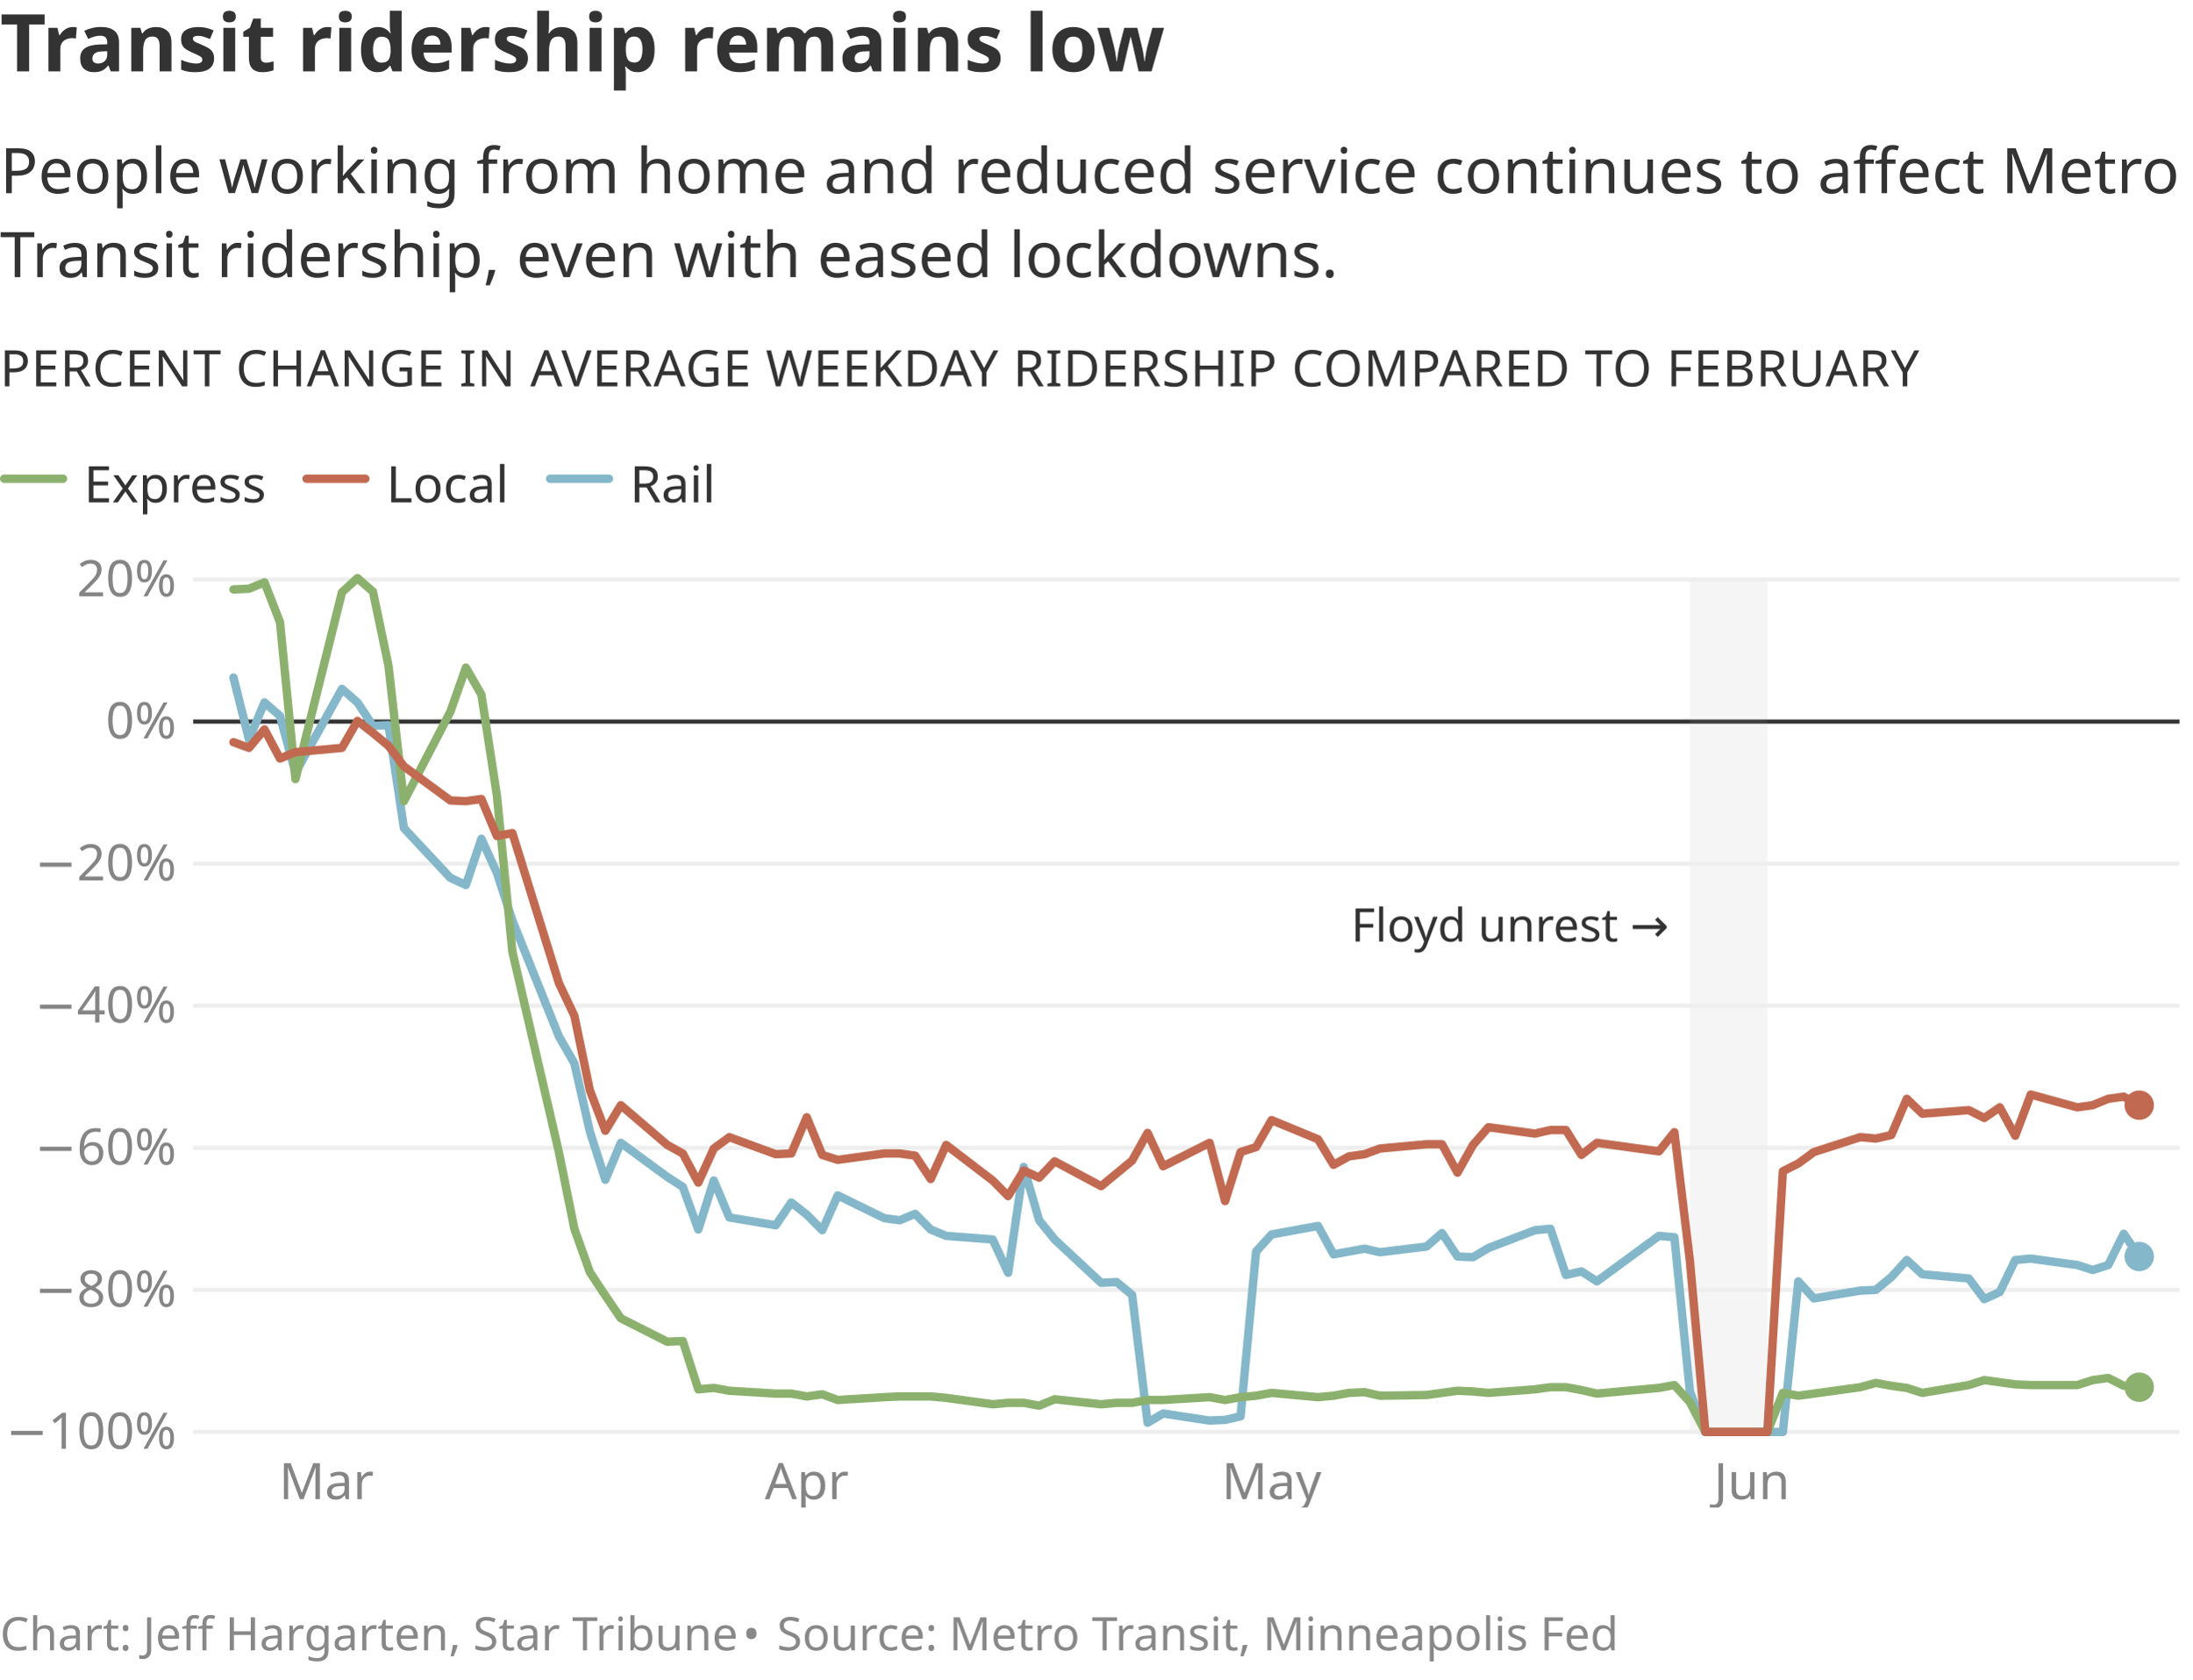
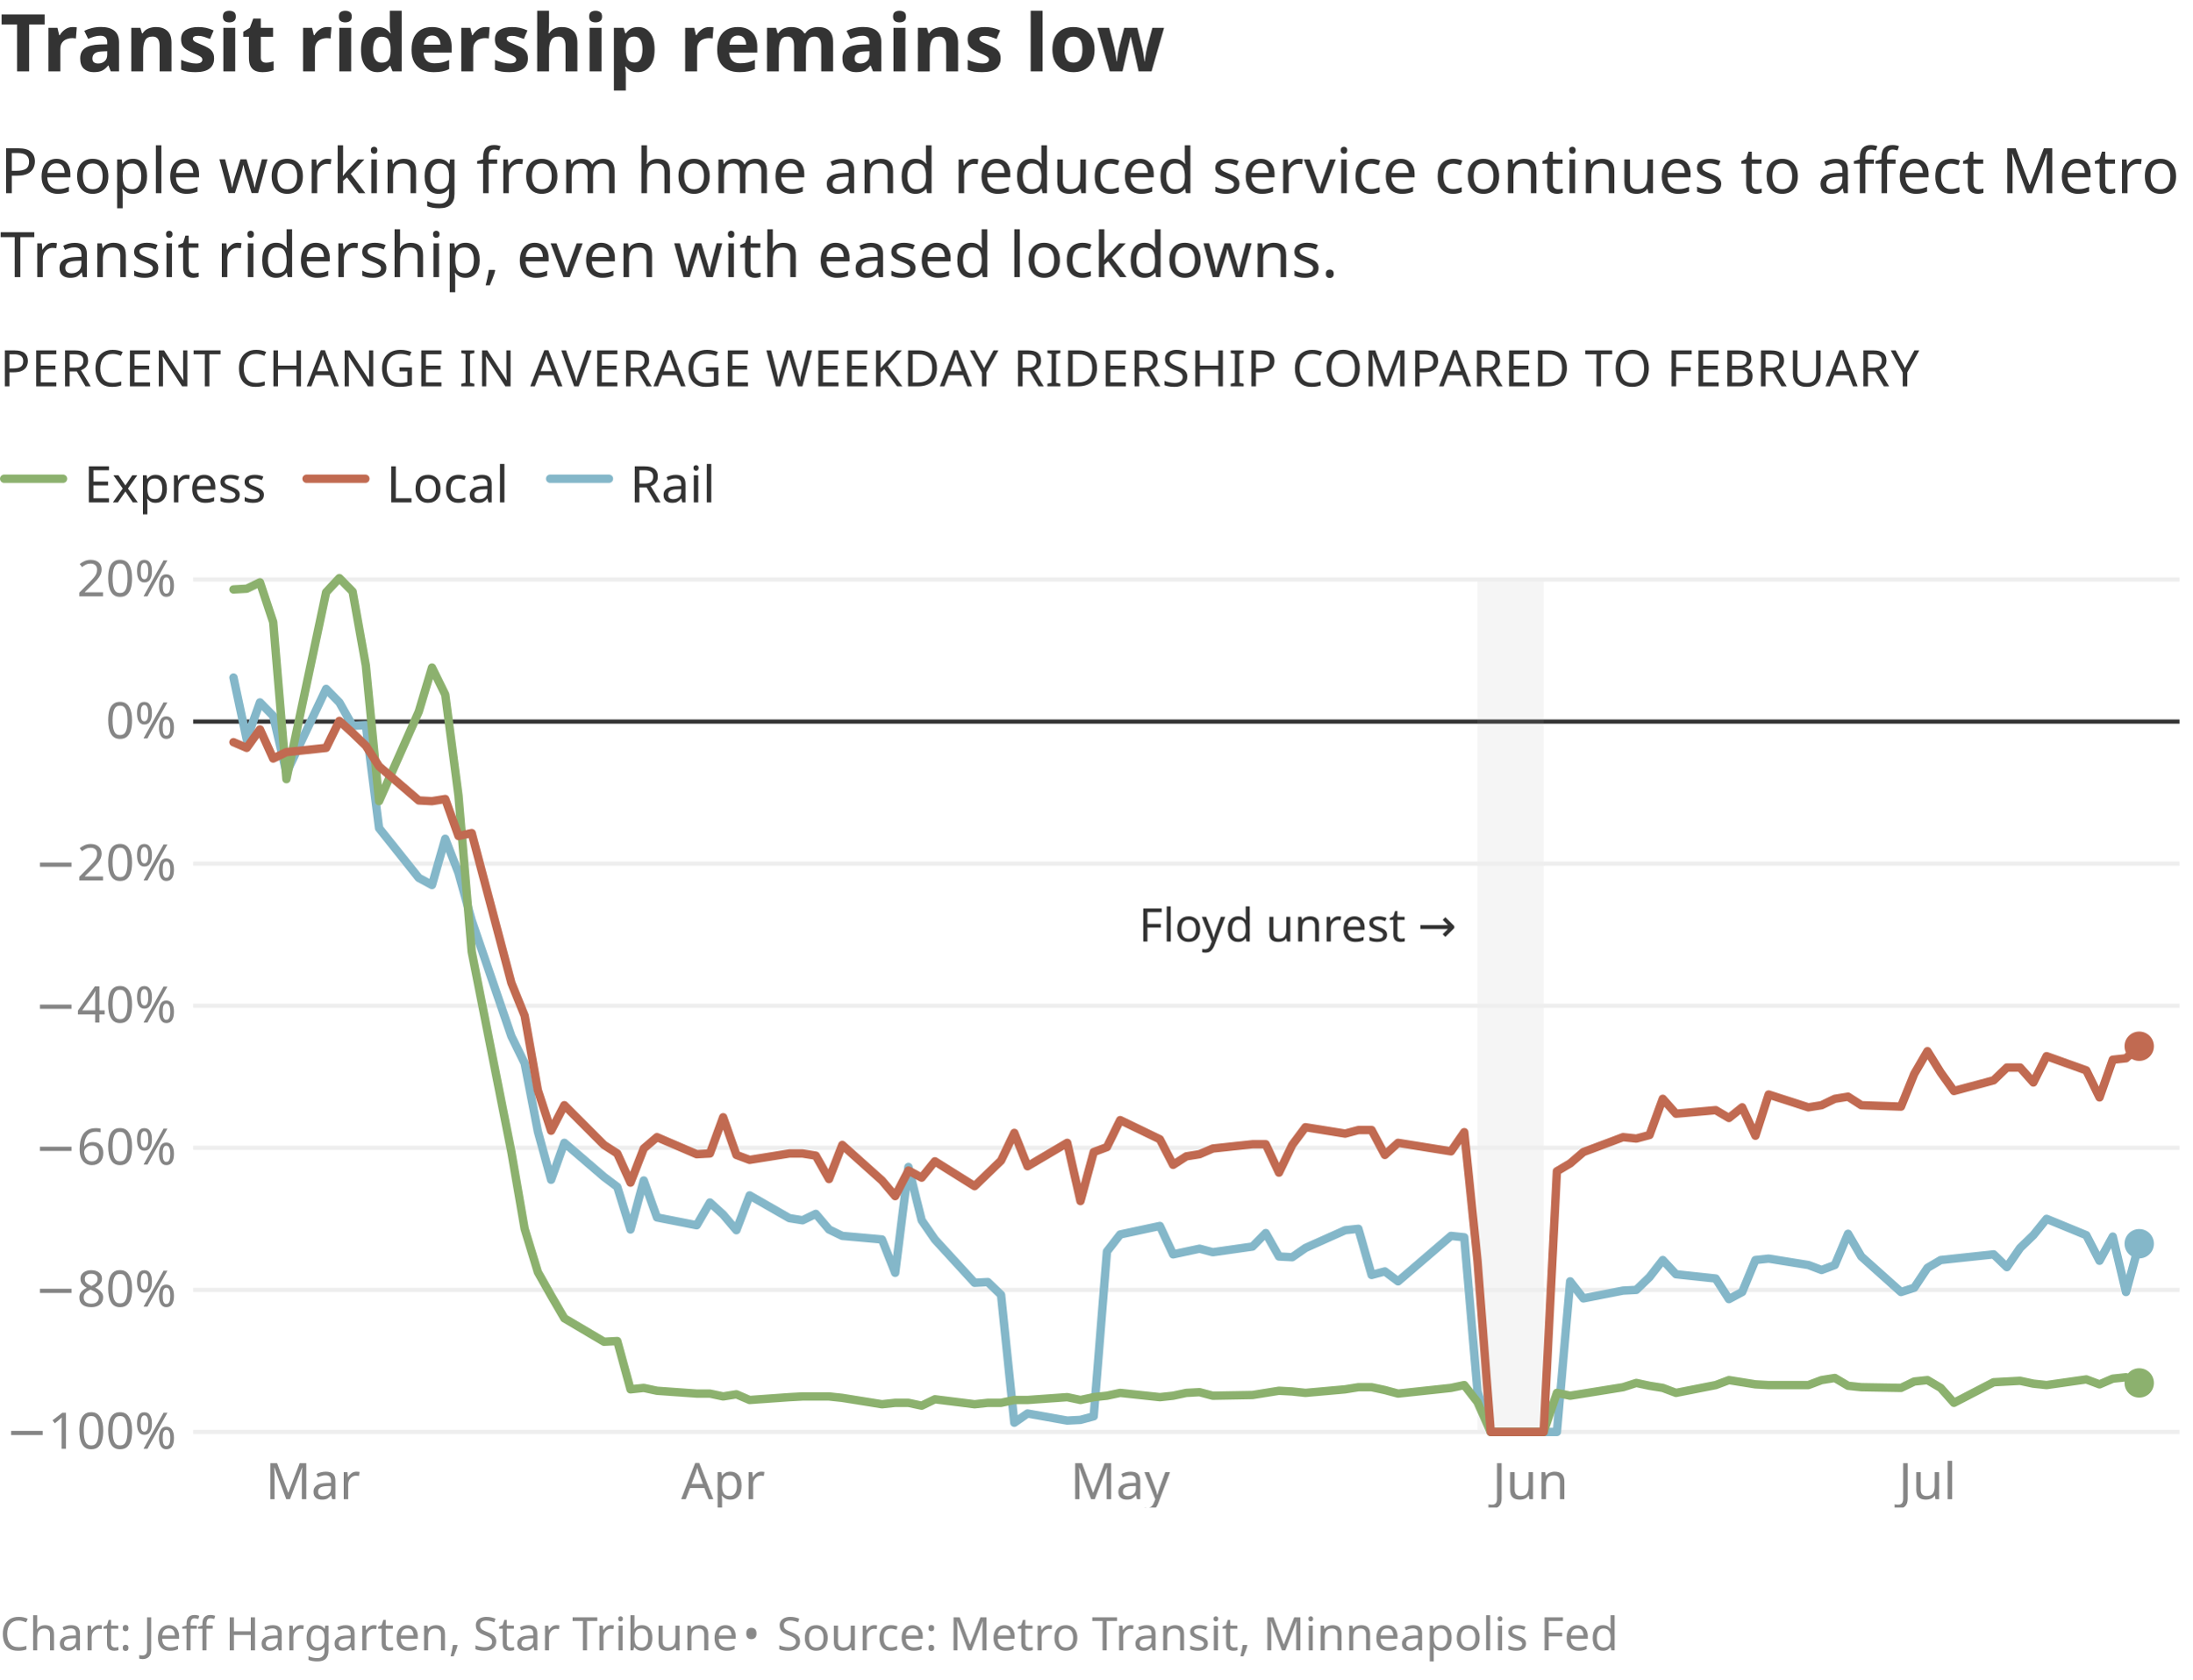
<svg xmlns="http://www.w3.org/2000/svg" id="exportSvg" width="522" height="400">
  <defs />
  <g>
    <g id="header-svg">
      <g id="text-svg">
        <text transform="translate(0, -2)" fill="rgb(51,51,51)" style="font-family: BentonSans; font-weight: 700; font-size: 19px;">
          <tspan x="0" dy="19">Transit ridership remains low</tspan>
        </text>
      </g>
      <g id="text-svg">
        <text transform="translate(0, 31)" fill="rgb(51,51,51)" style="font-family: BentonSans; font-weight: 400; font-size: 15px;">
          <tspan x="0" dy="15">People working from home and reduced service continues to affect Metro </tspan>
        </text>
        <text transform="translate(0, 51)" fill="rgb(51,51,51)" style="font-family: BentonSans; font-weight: 400; font-size: 15px;">
          <tspan x="0" dy="15">Transit ridership, even with eased lockdowns.</tspan>
        </text>
      </g>
      <g id="text-svg">
        <text transform="translate(0, 80)" fill="rgb(51,51,51)" style="font-family: BentonSans; font-weight: 400; font-size: 12px; letter-spacing: 0.2px;">
          <tspan x="0" dy="12">PERCENT CHANGE IN AVERAGE WEEKDAY RIDERSHIP COMPARED TO FEBRUARY</tspan>
        </text>
      </g>
    </g>
    <g id="chart-svg">
      <g id="group-svg" clip-path="url(#rect-mask-group-0)" transform="translate(0, 104)">
        <clipPath id="rect-mask-group-0">
          <rect x="0" y="0" width="522" height="255" />
        </clipPath>
        <g id="group-svg" transform="translate(46, 34)">
          <g id="x-svg ticks-svg" transform="translate(0, 208)">
-             <g transform="translate(31.73146, 0)">
+             <g transform="translate(28.50313, 0)">
              <text transform="translate(-11.5, -12) translate(11.5, 11)" fill="rgb(133, 133, 133)" style="text-anchor: middle; font-family: BentonSans; font-weight: 400; font-size: 12px;">
                <tspan x="0" dy="12">Mar</tspan>
              </text>
            </g>
-             <g transform="translate(146.1067, 0)">
+             <g transform="translate(126.1986, 0)">
              <text transform="translate(-10, -12) translate(10, 11)" fill="rgb(133, 133, 133)" style="text-anchor: middle; font-family: BentonSans; font-weight: 400; font-size: 12px;">
                <tspan x="0" dy="12">Apr</tspan>
              </text>
            </g>
-             <g transform="translate(256.7924, 0)">
-               <text transform="translate(-12.5, -12) translate(12.5, 11)" fill="rgb(133, 133, 133)" style="text-anchor: middle; font-family: BentonSans; font-weight: 400; font-size: 12px;">
+             <g transform="translate(220.7427, 0)">
+               <text transform="translate(-12.50001, -12) translate(12.50001, 11)" fill="rgb(133, 133, 133)" style="text-anchor: middle; font-family: BentonSans; font-weight: 400; font-size: 12px;">
                <tspan x="0" dy="12">May</tspan>
              </text>
            </g>
-             <g transform="translate(371.1676, 0)">
+             <g transform="translate(318.4382, 0)">
              <text transform="translate(-10, -12) translate(10, 11)" fill="rgb(133, 133, 133)" style="text-anchor: middle; font-family: BentonSans; font-weight: 400; font-size: 12px;">
                <tspan x="0" dy="12">Jun</tspan>
+               </text>
+             </g>
+             <g transform="translate(412.9822, 0)">
+               <text transform="translate(-8, -12) translate(8, 11)" fill="rgb(133, 133, 133)" style="text-anchor: middle; font-family: BentonSans; font-weight: 400; font-size: 12px;">
+                 <tspan x="0" dy="12">Jul</tspan>
              </text>
            </g>
          </g>
          <g id="x-svg axis-svg" transform="translate(0, 33.83333)">
            <line x1="0" x2="473" y1="0" y2="0" style="stroke: rgb(51, 51, 51); stroke-width: 1;" />
          </g>
          <g id="free-range-svg">
-             <rect width="18.448" height="203" transform="translate(356.4095, 0)" fill="rgb(167,167,167)" style="opacity: 0.11; fill: rgb(167, 167, 167);" />
+             <rect width="15.757" height="203" transform="translate(305.8323, 0)" fill="rgb(167,167,167)" style="opacity: 0.11; fill: rgb(167, 167, 167);" />
          </g>
          <g id="y-grid-svg">
            <g transform="translate(0, 203)">
              <line x1="0" x2="473" y1="0" y2="0" style="stroke: rgb(238, 238, 238); stroke-width: 1;" />
              <text transform="translate(-4, 4) translate(-41, -12) translate(41, 0)" fill="rgb(133, 133, 133)" style="text-anchor: end; font-family: BentonSans; font-weight: 400; font-size: 12px;">
                <tspan x="0" dy="12">−100%</tspan>
              </text>
            </g>
            <g transform="translate(0, 169.1667)">
              <line x1="0" x2="473" y1="0" y2="0" style="stroke: rgb(238, 238, 238); stroke-width: 1;" />
              <text transform="translate(-4, 4) translate(-35, -12) translate(35, 0)" fill="rgb(133, 133, 133)" style="text-anchor: end; font-family: BentonSans; font-weight: 400; font-size: 12px;">
                <tspan x="0" dy="12">−80%</tspan>
              </text>
            </g>
            <g transform="translate(0, 135.3333)">
              <line x1="0" x2="473" y1="0" y2="0" style="stroke: rgb(238, 238, 238); stroke-width: 1;" />
              <text transform="translate(-4, 4) translate(-35, -12) translate(35, 0)" fill="rgb(133, 133, 133)" style="text-anchor: end; font-family: BentonSans; font-weight: 400; font-size: 12px;">
                <tspan x="0" dy="12">−60%</tspan>
              </text>
            </g>
            <g transform="translate(0, 101.5)">
              <line x1="0" x2="473" y1="0" y2="0" style="stroke: rgb(238, 238, 238); stroke-width: 1;" />
              <text transform="translate(-4, 4) translate(-35, -12) translate(35, 0)" fill="rgb(133, 133, 133)" style="text-anchor: end; font-family: BentonSans; font-weight: 400; font-size: 12px;">
                <tspan x="0" dy="12">−40%</tspan>
              </text>
            </g>
            <g transform="translate(0, 67.66667)">
              <line x1="0" x2="473" y1="0" y2="0" style="stroke: rgb(238, 238, 238); stroke-width: 1;" />
              <text transform="translate(-4, 4) translate(-35, -12) translate(35, 0)" fill="rgb(133, 133, 133)" style="text-anchor: end; font-family: BentonSans; font-weight: 400; font-size: 12px;">
                <tspan x="0" dy="12">−20%</tspan>
              </text>
            </g>
            <g id="tick-svg tick-major-svg" transform="translate(0, 33.83333)">
              <text transform="translate(-4, 4) translate(-20, -12) translate(20, 0)" fill="rgb(133, 133, 133)" style="text-anchor: end; font-family: BentonSans; font-weight: 400; font-size: 12px;">
                <tspan x="0" dy="12">0%</tspan>
              </text>
            </g>
            <g>
              <line x1="0" x2="473" y1="0" y2="0" style="stroke: rgb(238, 238, 238); stroke-width: 1;" />
              <text transform="translate(-4, 4) translate(-27, -12) translate(27, 0)" fill="rgb(133, 133, 133)" style="text-anchor: end; font-family: BentonSans; font-weight: 400; font-size: 12px;">
                <tspan x="0" dy="12">20%</tspan>
              </text>
            </g>
          </g>
          <g id="lines-svg">
            <g id="Rail-svg">
-               <path d="M9.594,23.345L13.284,38.062L16.973,29.266L20.663,32.48L24.352,46.013L35.421,26.052L39.111,29.266L42.8,34.848L46.49,34.679L50.179,59.208L61.248,71.05L64.937,72.742L68.627,61.746L72.316,69.866L76.006,81.2L87.074,108.774L90.764,115.203L94.453,131.442L98.143,142.946L101.832,134.149L112.901,142.269L116.59,144.637L120.28,154.787L123.97,143.115L127.659,151.912L138.728,153.773L142.417,148.359L146.107,151.235L149.796,154.957L153.486,146.668L164.554,152.081L168.244,152.588L171.933,151.066L175.623,154.787L179.312,156.31L190.381,157.156L194.07,165.107L197.76,139.901L201.45,152.588L205.139,157.156L216.208,167.475L219.897,167.306L223.587,170.351L227.276,200.801L230.966,198.602L242.034,200.293L245.724,200.124L249.413,199.278L253.103,160.032L256.792,155.972L267.861,153.942L271.55,160.708L275.24,160.032L278.93,159.355L282.619,160.201L293.688,158.848L297.377,155.633L301.067,161.216L304.756,161.385L308.446,159.186L319.514,154.957L323.204,154.618L326.893,165.614L330.583,164.768L334.272,167.137L349.03,156.31L352.72,156.648L356.41,193.357L360.099,203L371.168,203L374.857,203L378.547,203L382.236,167.137L385.926,171.197L396.994,169.336L400.684,169.167L404.373,166.122L408.063,162.062L411.752,165.445L422.821,166.46L426.51,171.366L430.2,169.674L433.889,162.062L437.579,161.723L448.648,163.246L452.337,164.43L456.027,163.246L459.716,155.803L463.406,161.216" stroke="rgb(132,183,201)" id="Rail" style="stroke-width: 2; stroke-linejoin: round; stroke-linecap: round; fill: none; mix-blend-mode: normal;" />
+               <path d="M9.594,23.345L12.746,38.062L15.897,29.266L19.049,32.48L22.2,46.013L31.655,26.052L34.806,29.266L37.958,34.848L41.109,34.679L44.26,59.208L53.715,71.05L56.866,72.742L60.018,61.746L63.169,69.866L66.321,81.2L75.775,108.774L78.927,115.203L82.078,131.442L85.23,142.946L88.381,134.149L97.835,142.269L100.987,144.637L104.138,154.787L107.29,143.115L110.441,151.912L119.896,153.773L123.047,148.359L126.199,151.235L129.35,154.957L132.502,146.668L141.956,152.081L145.107,152.588L148.259,151.066L151.41,154.787L154.562,156.31L164.016,157.156L167.168,165.107L170.319,139.901L173.471,152.588L176.622,157.156L186.077,167.475L189.228,167.306L192.379,170.351L195.531,200.801L198.682,198.602L208.137,200.293L211.288,200.124L214.44,199.278L217.591,160.032L220.743,155.972L230.197,153.942L233.349,160.708L236.5,160.032L239.651,159.355L242.803,160.201L252.257,158.848L255.409,155.633L258.56,161.216L261.712,161.385L264.863,159.186L274.318,154.957L277.469,154.618L280.621,165.614L283.772,164.768L286.923,167.137L299.529,156.31L302.681,156.648L305.832,193.357L308.984,203L318.438,203L321.59,203L324.741,203L327.893,167.137L331.044,171.197L340.498,169.336L343.65,169.167L346.801,166.122L349.953,162.062L353.104,165.445L362.559,166.46L365.71,171.366L368.862,169.674L372.013,162.062L375.165,161.723L384.619,163.246L387.77,164.43L390.922,163.246L394.073,155.803L397.225,161.216L406.679,169.674L409.831,168.659L412.982,163.923L416.134,162.062L419.285,161.723L428.74,160.708L431.891,163.753L435.042,159.186L438.194,156.141L441.345,152.25L450.8,156.141L453.951,162.231L457.103,156.479L460.254,169.674L463.406,158.171" stroke="rgb(132,183,201)" id="Rail" style="stroke-width: 2; stroke-linejoin: round; stroke-linecap: round; fill: none; mix-blend-mode: normal;" />
            </g>
            <g id="Express-svg">
-               <path d="M9.594,2.368L13.284,2.199L16.973,0.677L20.663,10.15L24.352,47.536L35.421,3.045L39.111,-0.338L42.8,2.876L46.49,20.469L50.179,52.78L61.248,31.465L64.937,20.977L68.627,27.405L72.316,51.427L76.006,88.643L87.074,136.348L90.764,154.618L94.453,164.938L98.143,170.52L101.832,175.933L112.901,181.516L116.59,181.347L120.28,192.85L123.97,192.512L127.659,193.188L138.728,193.865L142.417,193.865L146.107,194.542L149.796,194.034L153.486,195.387L164.554,194.711L168.244,194.542L171.933,194.542L175.623,194.542L179.312,194.88L190.381,196.403L194.07,196.064L197.76,196.064L201.45,196.741L205.139,195.218L216.208,196.403L219.897,196.064L223.587,196.064L227.276,195.387L230.966,195.387L242.034,194.711L245.724,195.387L249.413,194.711L253.103,194.373L256.792,193.696L267.861,194.711L271.55,194.373L275.24,193.696L278.93,193.527L282.619,194.373L293.688,194.203L297.377,193.696L301.067,193.188L304.756,193.357L308.446,193.696L319.514,192.85L323.204,192.343L326.893,192.343L330.583,193.019L334.272,193.865L349.03,192.512L352.72,191.835L356.41,195.895L360.099,203L371.168,203L374.857,203L378.547,193.696L382.236,194.373L385.926,193.865L396.994,192.343L400.684,191.327L404.373,192.004L408.063,192.512L411.752,193.696L422.821,191.835L426.51,190.651L430.2,191.158L433.889,191.666L437.579,191.835L448.648,191.835L452.337,190.651L456.027,190.143L459.716,192.004L463.406,192.343" stroke="rgb(140,177,110)" id="Express" style="stroke-width: 2; stroke-linejoin: round; stroke-linecap: round; fill: none; mix-blend-mode: normal;" />
+               <path d="M9.594,2.368L12.746,2.199L15.897,0.677L19.049,10.15L22.2,47.536L31.655,3.045L34.806,-0.338L37.958,2.876L41.109,20.469L44.26,52.78L53.715,31.465L56.866,20.977L60.018,27.405L63.169,51.427L66.321,88.643L75.775,136.348L78.927,154.618L82.078,164.938L85.23,170.52L88.381,175.933L97.835,181.516L100.987,181.347L104.138,192.85L107.29,192.512L110.441,193.188L119.896,193.865L123.047,193.865L126.199,194.542L129.35,194.034L132.502,195.387L141.956,194.711L145.107,194.542L148.259,194.542L151.41,194.542L154.562,194.88L164.016,196.403L167.168,196.064L170.319,196.064L173.471,196.741L176.622,195.218L186.077,196.403L189.228,196.064L192.379,196.064L195.531,195.387L198.682,195.387L208.137,194.711L211.288,195.387L214.44,194.711L217.591,194.373L220.743,193.696L230.197,194.711L233.349,194.373L236.5,193.696L239.651,193.527L242.803,194.373L252.257,194.203L255.409,193.696L258.56,193.188L261.712,193.357L264.863,193.696L274.318,192.85L277.469,192.343L280.621,192.343L283.772,193.019L286.923,193.865L299.529,192.512L302.681,191.835L305.832,195.895L308.984,203L318.438,203L321.59,203L324.741,193.696L327.893,194.373L331.044,193.865L340.498,192.343L343.65,191.327L346.801,192.004L349.953,192.512L353.104,193.696L362.559,191.835L365.71,190.651L368.862,191.158L372.013,191.666L375.165,191.835L384.619,191.835L387.77,190.651L390.922,190.143L394.073,192.004L397.225,192.343L406.679,192.512L409.831,190.989L412.982,190.651L416.134,192.512L419.285,196.064L428.74,191.158L431.891,190.989L435.042,190.82L438.194,191.497L441.345,191.835L450.8,190.482L453.951,191.666L457.103,190.312L460.254,189.974L463.406,191.327" stroke="rgb(140,177,110)" id="Express" style="stroke-width: 2; stroke-linejoin: round; stroke-linecap: round; fill: none; mix-blend-mode: normal;" />
            </g>
            <g id="Local-svg">
-               <path d="M9.594,38.739L13.284,40.093L16.973,35.694L20.663,42.63L24.352,41.108L35.421,40.093L39.111,33.664L42.8,36.54L46.49,39.585L50.179,44.491L61.248,52.611L64.937,52.78L68.627,52.273L72.316,61.069L76.006,60.392L87.074,96.087L90.764,103.868L94.453,121.631L98.143,131.273L101.832,125.183L112.901,134.657L116.59,136.687L120.28,143.623L123.97,135.502L127.659,132.796L138.728,136.856L142.417,136.687L146.107,128.059L149.796,137.025L153.486,138.209L164.554,136.687L168.244,136.687L171.933,137.194L175.623,142.777L179.312,134.657L190.381,143.115L194.07,146.837L197.76,140.747L201.45,142.438L205.139,138.548L216.208,144.468L219.897,141.423L223.587,138.378L227.276,131.781L230.966,139.732L242.034,134.149L245.724,148.021L249.413,136.348L253.103,135.164L256.792,128.736L267.861,133.303L271.55,139.393L275.24,137.363L278.93,136.856L282.619,135.502L293.688,134.488L297.377,134.488L301.067,141.254L304.756,134.657L308.446,130.428L319.514,131.95L323.204,131.104L326.893,131.104L330.583,137.025L334.272,134.149L349.03,136.179L352.72,131.612L356.41,162.231L360.099,203L371.168,203L374.857,203L378.547,140.916L382.236,139.055L385.926,136.348L396.994,132.796L400.684,133.134L404.373,132.288L408.063,123.661L411.752,127.213L422.821,126.367L426.51,128.228L430.2,125.691L433.889,132.457L437.579,122.646L448.648,125.691L452.337,125.183L456.027,123.661L459.716,123.153L463.406,125.183" stroke="rgb(193,106,81)" id="Local" style="stroke-width: 2; stroke-linejoin: round; stroke-linecap: round; fill: none; mix-blend-mode: normal;" />
+               <path d="M9.594,38.739L12.746,40.093L15.897,35.694L19.049,42.63L22.2,41.108L31.655,40.093L34.806,33.664L37.958,36.54L41.109,39.585L44.26,44.491L53.715,52.611L56.866,52.78L60.018,52.273L63.169,61.069L66.321,60.392L75.775,96.087L78.927,103.868L82.078,121.631L85.23,131.273L88.381,125.183L97.835,134.657L100.987,136.687L104.138,143.623L107.29,135.502L110.441,132.796L119.896,136.856L123.047,136.687L126.199,128.059L129.35,137.025L132.502,138.209L141.956,136.687L145.107,136.687L148.259,137.194L151.41,142.777L154.562,134.657L164.016,143.115L167.168,146.837L170.319,140.747L173.471,142.438L176.622,138.548L186.077,144.468L189.228,141.423L192.379,138.378L195.531,131.781L198.682,139.732L208.137,134.149L211.288,148.021L214.44,136.348L217.591,135.164L220.743,128.736L230.197,133.303L233.349,139.393L236.5,137.363L239.651,136.856L242.803,135.502L252.257,134.488L255.409,134.488L258.56,141.254L261.712,134.657L264.863,130.428L274.318,131.95L277.469,131.104L280.621,131.104L283.772,137.025L286.923,134.149L299.529,136.179L302.681,131.612L305.832,162.231L308.984,203L318.438,203L321.59,203L324.741,140.916L327.893,139.055L331.044,136.348L340.498,132.796L343.65,133.134L346.801,132.288L349.953,123.661L353.104,127.213L362.559,126.367L365.71,128.228L368.862,125.691L372.013,132.457L375.165,122.646L384.619,125.691L387.77,125.183L390.922,123.661L394.073,123.153L397.225,125.183L406.679,125.522L409.831,117.74L412.982,112.327L416.134,117.402L419.285,121.8L428.74,119.263L431.891,116.218L435.042,116.218L438.194,119.77L441.345,113.511L450.8,116.894L453.951,123.322L457.103,114.357L460.254,114.018L463.406,111.143" stroke="rgb(193,106,81)" id="Local" style="stroke-width: 2; stroke-linejoin: round; stroke-linecap: round; fill: none; mix-blend-mode: normal;" />
            </g>
          </g>
          <g id="line-symbols-svg">
-             <path d="M -1,0 a 1,1 0 1,0 2,0 a 1,1 0 1,0 -2,0 Z" id="Rail" transform="translate(463.4057, 161.2158) scale(3.5)" style="fill: rgb(132, 183, 201); mix-blend-mode: normal;" />
-             <path d="M -1,0 a 1,1 0 1,0 2,0 a 1,1 0 1,0 -2,0 Z" id="Express" transform="translate(463.4057, 192.3425) scale(3.5)" style="fill: rgb(140, 177, 110); mix-blend-mode: normal;" />
-             <path d="M -1,0 a 1,1 0 1,0 2,0 a 1,1 0 1,0 -2,0 Z" id="Local" transform="translate(463.4057, 125.1833) scale(3.5)" style="fill: rgb(193, 106, 81); mix-blend-mode: normal;" />
+             <path d="M -1,0 a 1,1 0 1,0 2,0 a 1,1 0 1,0 -2,0 Z" id="Rail" transform="translate(463.4057, 158.1708) scale(3.5)" style="fill: rgb(132, 183, 201); mix-blend-mode: normal;" />
+             <path d="M -1,0 a 1,1 0 1,0 2,0 a 1,1 0 1,0 -2,0 Z" id="Express" transform="translate(463.4057, 191.3275) scale(3.5)" style="fill: rgb(140, 177, 110); mix-blend-mode: normal;" />
+             <path d="M -1,0 a 1,1 0 1,0 2,0 a 1,1 0 1,0 -2,0 Z" id="Local" transform="translate(463.4057, 111.1425) scale(3.5)" style="fill: rgb(193, 106, 81); mix-blend-mode: normal;" />
          </g>
          <g id="free-texts-svg">
-             <text transform="translate(351.4095, 86.20833) translate(-77, -11) translate(77, 0)" fill="rgb(51, 51, 51)" style="text-anchor: end; font-family: BentonSans; font-weight: 400; font-size: 11px;">
+             <text transform="translate(300.8323, 86.20833) translate(-77, -11) translate(77, 0)" fill="rgb(51, 51, 51)" style="text-anchor: end; font-family: BentonSans; font-weight: 400; font-size: 11px;">
              <tspan x="0" dy="11">Floyd unrest →</tspan>
            </text>
          </g>
        </g>
      </g>
      <g id="Express-svg" clip-path="url(#rect-mask-Express-1)" transform="translate(0, 104)">
        <clipPath id="rect-mask-Express-1">
          <rect x="0" y="0" width="16" height="20" />
        </clipPath>
        <path d="M1,10 L15,10" stroke="rgb(140,177,110)" id="Express" style="stroke-width: 2; stroke-linejoin: round; stroke-linecap: round; fill: none; mix-blend-mode: normal;" />
      </g>
      <g id="Express-svg">
        <text transform="translate(20, 107.6094)" fill="rgb(51,51,51)" style="font-family: BentonSans; font-weight: 400; font-size: 12px;">
          <tspan x="0" dy="12">Express</tspan>
        </text>
      </g>
      <g id="Local-svg" clip-path="url(#rect-mask-Local-2)" transform="translate(72, 104)">
        <clipPath id="rect-mask-Local-2">
          <rect x="0" y="0" width="16" height="20" />
        </clipPath>
        <path d="M1,10 L15,10" stroke="rgb(193,106,81)" id="Local" style="stroke-width: 2; stroke-linejoin: round; stroke-linecap: round; fill: none; mix-blend-mode: normal;" />
      </g>
      <g id="Local-svg">
        <text transform="translate(92, 107.6094)" fill="rgb(51,51,51)" style="font-family: BentonSans; font-weight: 400; font-size: 12px;">
          <tspan x="0" dy="12">Local</tspan>
        </text>
      </g>
      <g id="Rail-svg" clip-path="url(#rect-mask-Rail-3)" transform="translate(130, 104)">
        <clipPath id="rect-mask-Rail-3">
          <rect x="0" y="0" width="16" height="20" />
        </clipPath>
        <path d="M1,10 L15,10" stroke="rgb(132,183,201)" id="Rail" style="stroke-width: 2; stroke-linejoin: round; stroke-linecap: round; fill: none; mix-blend-mode: normal;" />
      </g>
      <g id="Rail-svg">
        <text transform="translate(150, 107.6094)" fill="rgb(51,51,51)" style="font-family: BentonSans; font-weight: 400; font-size: 12px;">
          <tspan x="0" dy="12">Rail</tspan>
        </text>
      </g>
    </g>
    <g id="after-body-svg" />
    <g id="above-footer-svg" />
    <g id="footer-svg">
      <g id="footer-inner-svg">
        <g id="footer-main-svg">
          <g id="text-svg">
            <text transform="translate(0, 382)" fill="rgb(136,136,136)" style="font-family: BentonSans; font-weight: 400; font-size: 11px;">
              <tspan x="0" dy="11">Chart:</tspan>
            </text>
            <text transform="translate(34, 382)" fill="rgb(136,136,136)" style="font-family: BentonSans; font-weight: 400; font-size: 11px;">
              <tspan x="0" dy="11">Jeff Hargarten, Star Tribune</tspan>
            </text>
          </g>
          <g id="text-svg">
            <text transform="translate(174, 382)" fill="rgb(136,136,136)" style="font-family: BentonSans; font-weight: 400; font-size: 11px;">
              <tspan x="0" dy="11">​ •</tspan>
            </text>
          </g>
          <g id="text-svg">
            <text transform="translate(185, 382)" fill="rgb(136,136,136)" style="font-family: BentonSans; font-weight: 400; font-size: 11px;">
              <tspan x="0" dy="11">Source:</tspan>
            </text>
            <text transform="translate(226, 382)" fill="rgb(136,136,136)" style="font-family: BentonSans; font-weight: 400; font-size: 11px;">
              <tspan x="0" dy="11">Metro Transit, Minneapolis Fed</tspan>
            </text>
          </g>
        </g>
      </g>
    </g>
    <g id="below-footer-svg" />
  </g>
</svg>
